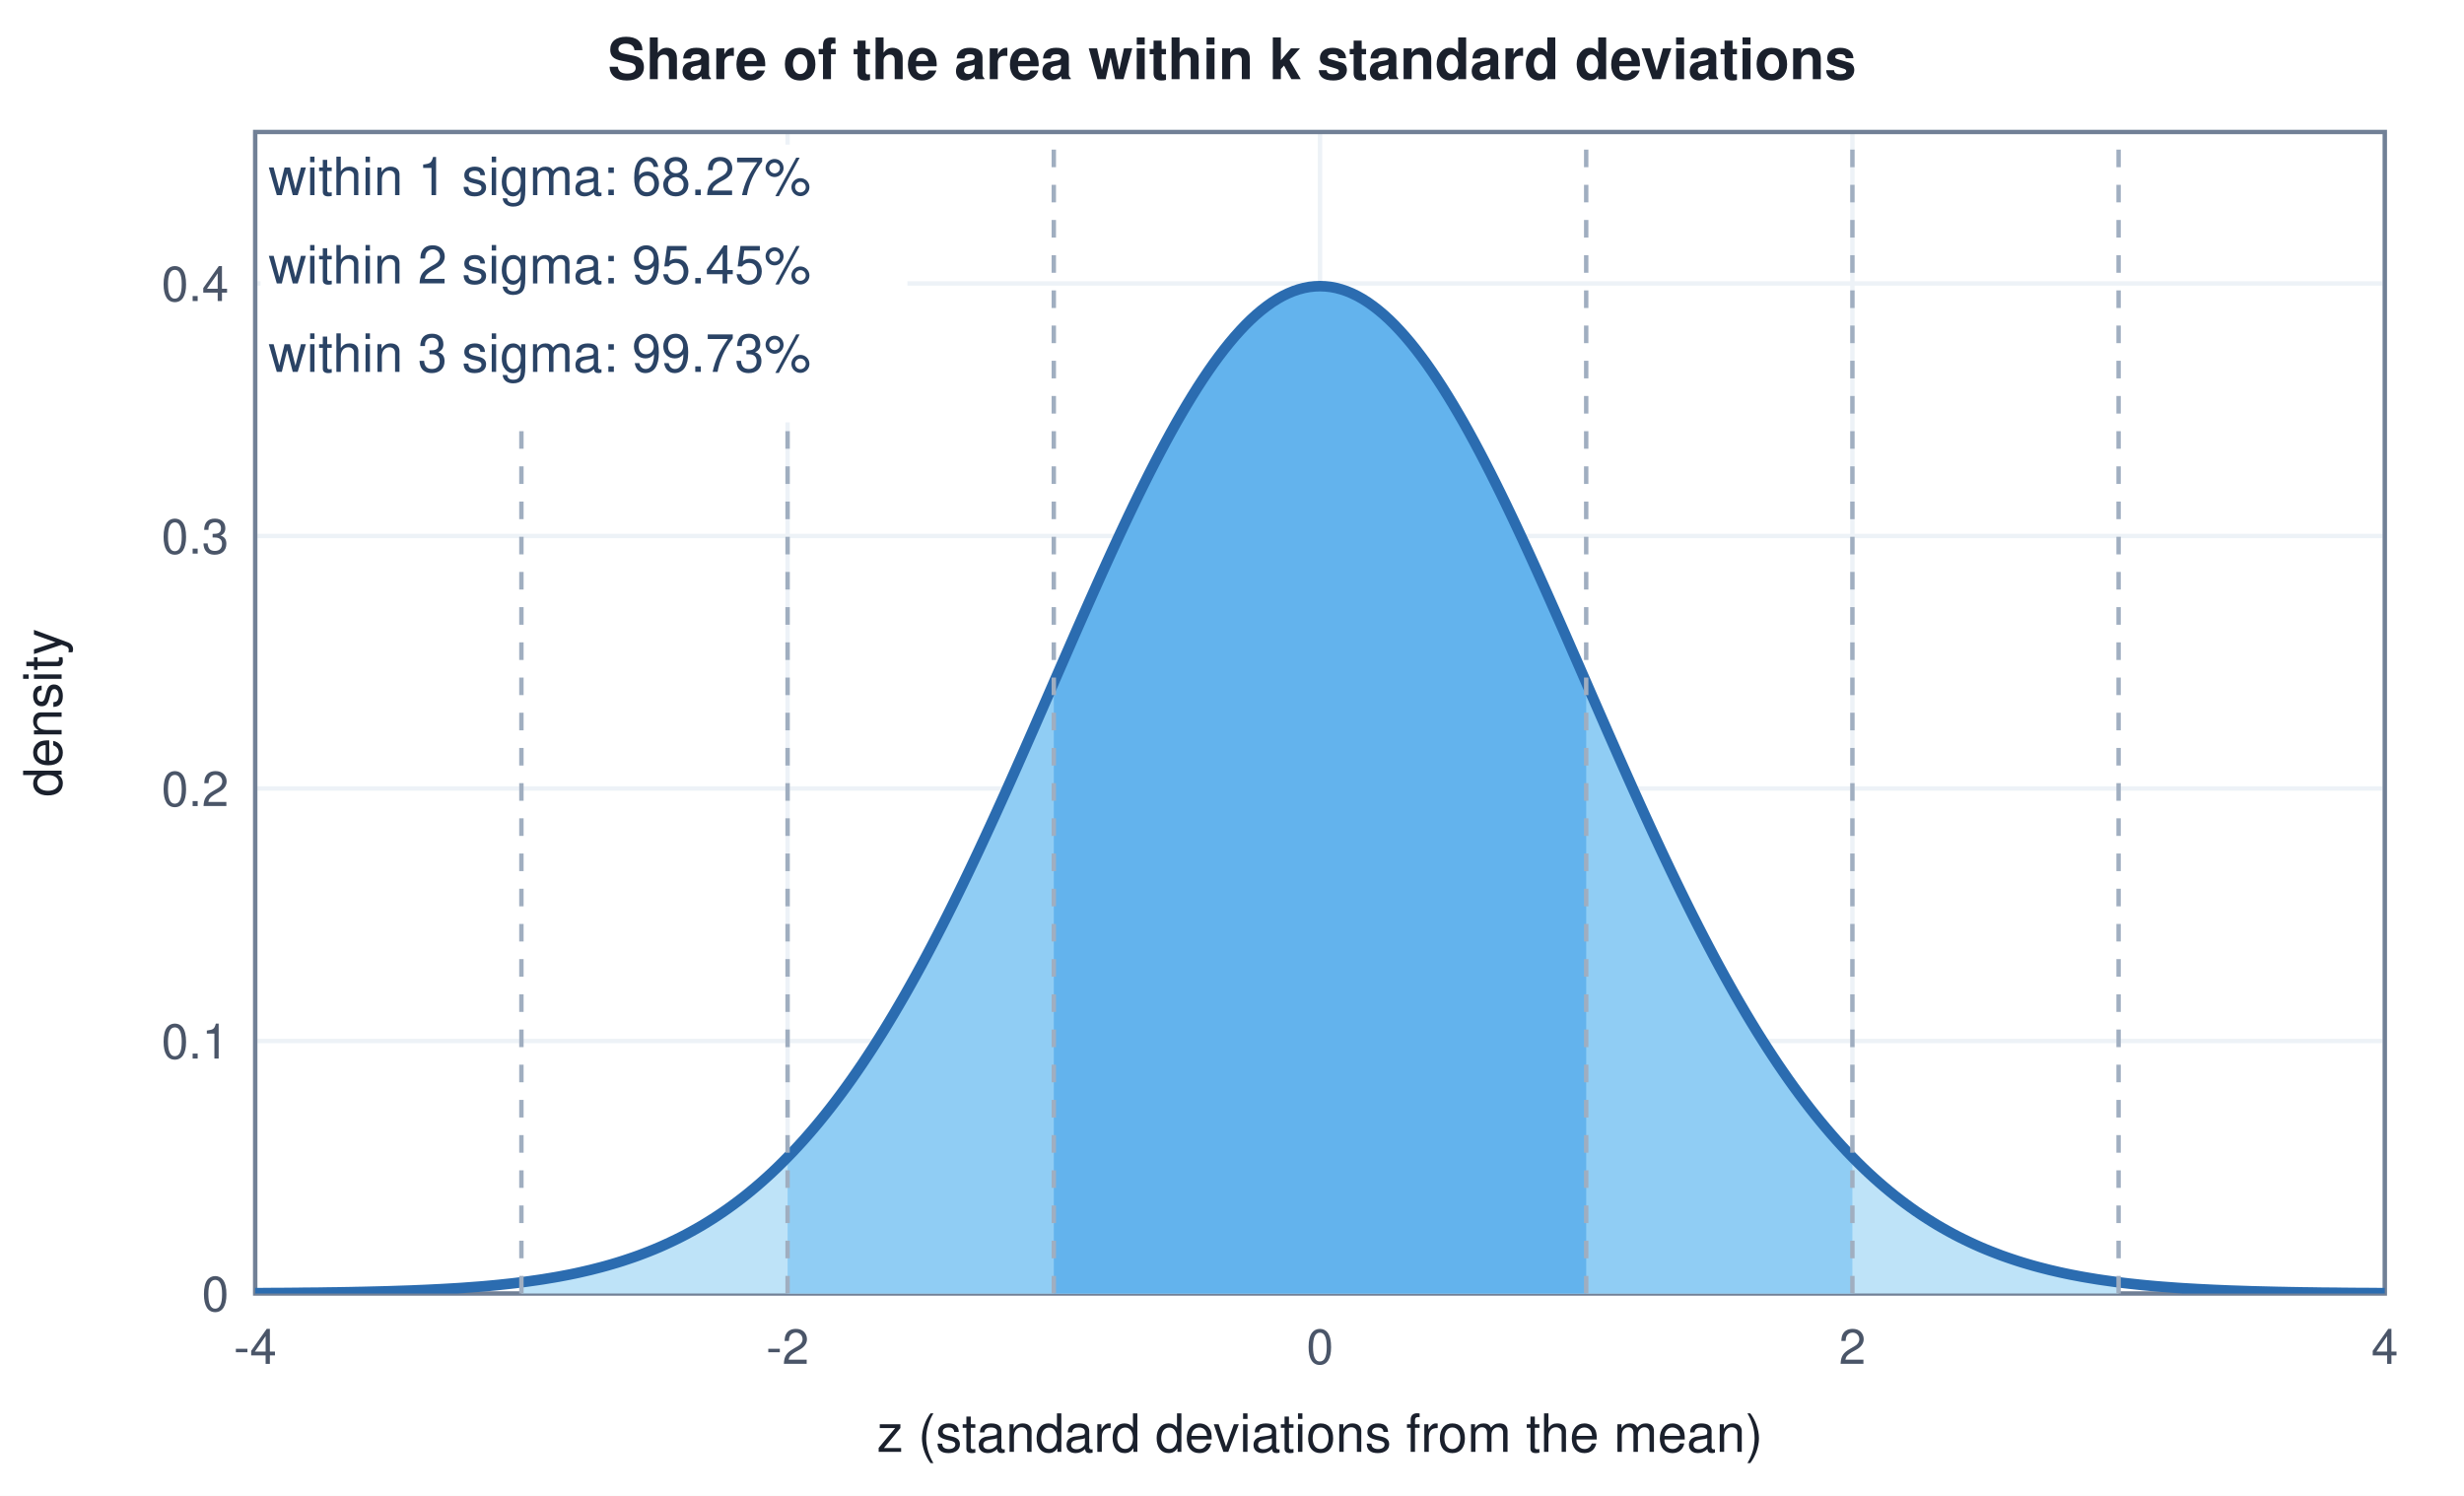
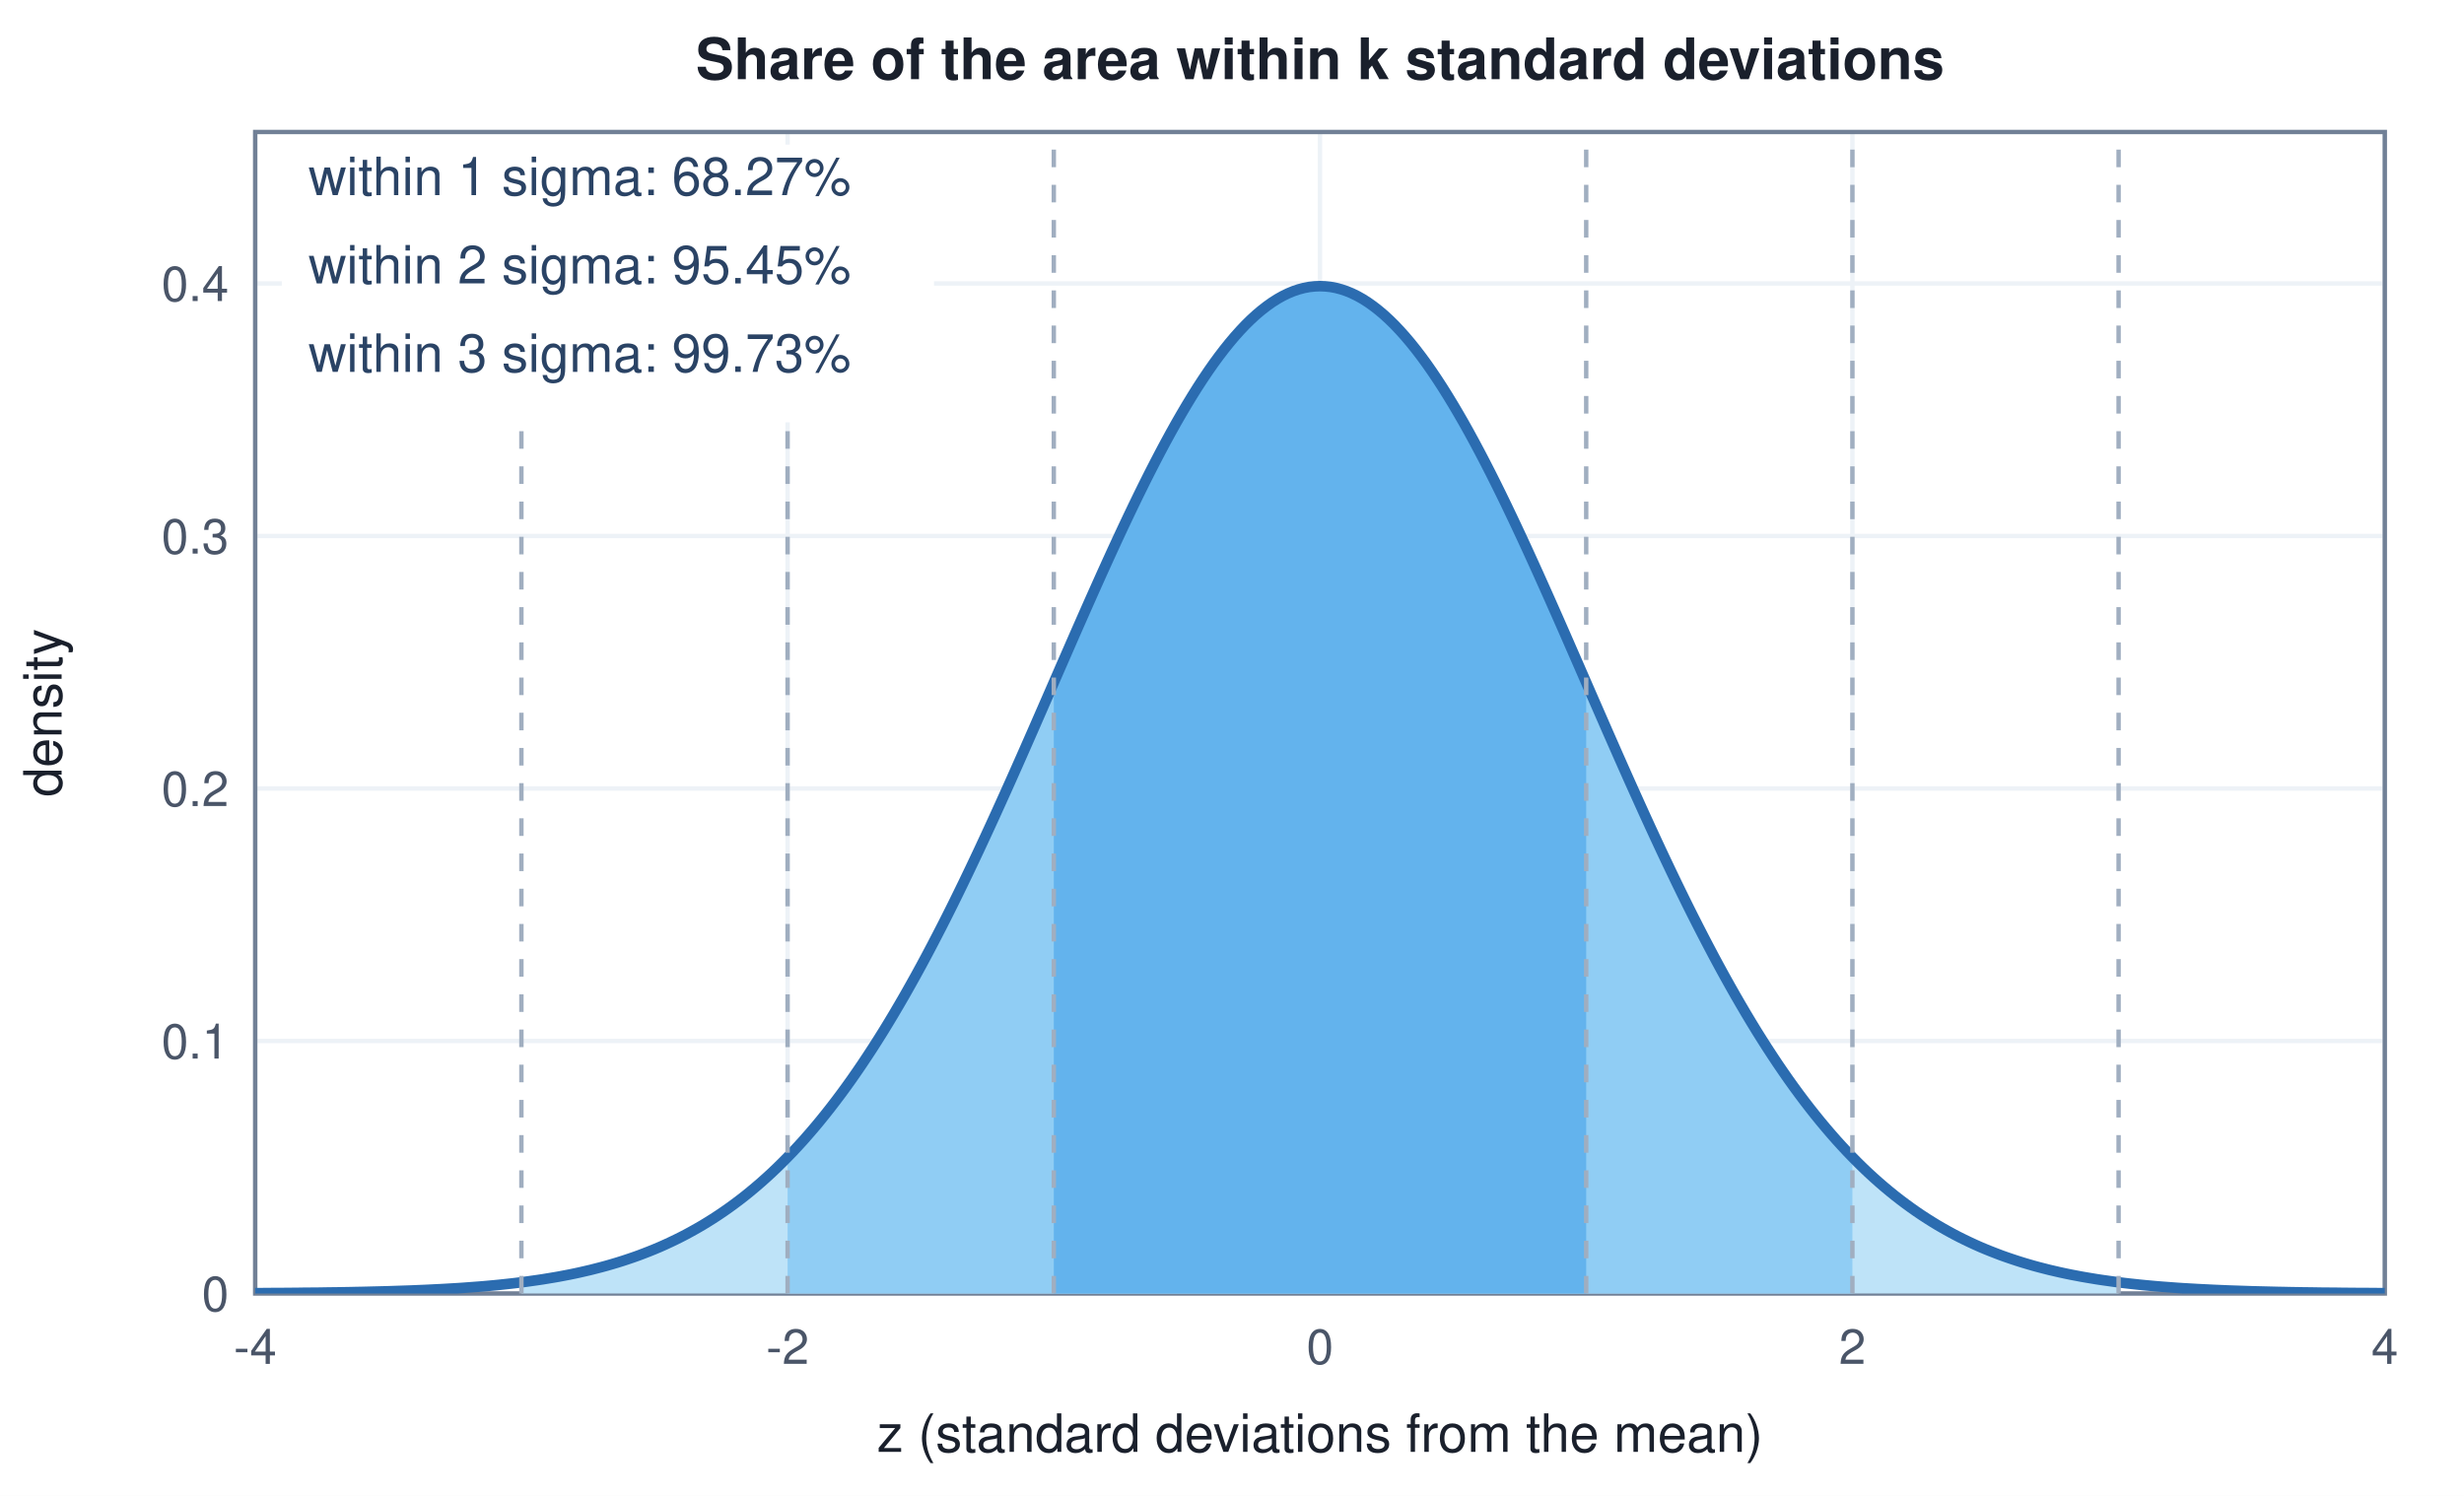
<svg xmlns="http://www.w3.org/2000/svg" viewBox="0 0 560 340" width="560" height="340">
  <defs>
    <marker id="arrow" viewBox="0 0 10 10" refX="9" refY="5" markerWidth="7" markerHeight="7" orient="auto-start-reverse">
      <path d="M0,0 L10,5 L0,10 z" fill="#4a5568" />
    </marker>
  </defs>
  <rect width="560" height="340" fill="#ffffff" />
  <line x1="58" y1="294" x2="58" y2="30" stroke="#edf2f7" />
  <text x="58" y="310" font-family="Helvetica, Arial, sans-serif" font-size="11" fill="#4a5568" text-anchor="middle">-4</text>
  <line x1="179" y1="294" x2="179" y2="30" stroke="#edf2f7" />
  <text x="179" y="310" font-family="Helvetica, Arial, sans-serif" font-size="11" fill="#4a5568" text-anchor="middle">-2</text>
  <line x1="300" y1="294" x2="300" y2="30" stroke="#edf2f7" />
  <text x="300" y="310" font-family="Helvetica, Arial, sans-serif" font-size="11" fill="#4a5568" text-anchor="middle">0</text>
  <line x1="421" y1="294" x2="421" y2="30" stroke="#edf2f7" />
  <text x="421" y="310" font-family="Helvetica, Arial, sans-serif" font-size="11" fill="#4a5568" text-anchor="middle">2</text>
  <line x1="542" y1="294" x2="542" y2="30" stroke="#edf2f7" />
  <text x="542" y="310" font-family="Helvetica, Arial, sans-serif" font-size="11" fill="#4a5568" text-anchor="middle">4</text>
  <line x1="58" y1="294" x2="542" y2="294" stroke="#edf2f7" />
  <text x="52" y="298" font-family="Helvetica, Arial, sans-serif" font-size="11" fill="#4a5568" text-anchor="end">0</text>
  <line x1="58" y1="236.61" x2="542" y2="236.61" stroke="#edf2f7" />
  <text x="52" y="240.61" font-family="Helvetica, Arial, sans-serif" font-size="11" fill="#4a5568" text-anchor="end">0.1</text>
  <line x1="58" y1="179.22" x2="542" y2="179.22" stroke="#edf2f7" />
  <text x="52" y="183.22" font-family="Helvetica, Arial, sans-serif" font-size="11" fill="#4a5568" text-anchor="end">0.2</text>
  <line x1="58" y1="121.83" x2="542" y2="121.83" stroke="#edf2f7" />
  <text x="52" y="125.83" font-family="Helvetica, Arial, sans-serif" font-size="11" fill="#4a5568" text-anchor="end">0.3</text>
  <line x1="58" y1="64.43" x2="542" y2="64.43" stroke="#edf2f7" />
  <text x="52" y="68.43" font-family="Helvetica, Arial, sans-serif" font-size="11" fill="#4a5568" text-anchor="end">0.4</text>
  <rect x="58" y="30" width="484" height="264" fill="none" stroke="#718096" />
  <clipPath id="plot">
    <rect x="58" y="30" width="484" height="264" />
  </clipPath>
  <g clip-path="url(#plot)">
    <polygon points="118.5,294 118.5,291.46 121.52,291.05 124.55,290.58 127.57,290.06 130.6,289.46 133.62,288.78 136.65,288.02 139.68,287.16 142.7,286.2 145.73,285.13 148.75,283.94 151.77,282.62 154.8,281.15 157.82,279.53 160.85,277.74 163.88,275.78 166.9,273.64 169.93,271.3 172.95,268.76 175.98,266 179,263.01 182.02,259.8 185.05,256.34 188.07,252.64 191.1,248.69 194.12,244.48 197.15,240.02 200.18,235.31 203.2,230.34 206.23,225.13 209.25,219.67 212.27,213.98 215.3,208.07 218.32,201.95 221.35,195.65 224.38,189.18 227.4,182.55 230.43,175.81 233.45,168.97 236.48,162.07 239.5,155.13 242.52,148.19 245.55,141.29 248.57,134.46 251.6,127.74 254.62,121.17 257.65,114.79 260.68,108.64 263.7,102.76 266.73,97.18 269.75,91.95 272.77,87.09 275.8,82.64 278.82,78.64 281.85,75.12 284.88,72.09 287.9,69.58 290.93,67.6 293.95,66.18 296.98,65.33 300,65.04 303.02,65.33 306.05,66.18 309.08,67.6 312.1,69.58 315.12,72.09 318.15,75.12 321.17,78.64 324.2,82.64 327.23,87.09 330.25,91.95 333.27,97.18 336.3,102.76 339.33,108.64 342.35,114.79 345.38,121.17 348.4,127.74 351.42,134.46 354.45,141.29 357.48,148.19 360.5,155.13 363.52,162.07 366.55,168.97 369.58,175.81 372.6,182.55 375.62,189.18 378.65,195.65 381.67,201.95 384.7,208.07 387.73,213.98 390.75,219.67 393.77,225.13 396.8,230.34 399.83,235.31 402.85,240.02 405.88,244.48 408.9,248.69 411.92,252.64 414.95,256.34 417.98,259.8 421,263.01 424.02,266 427.05,268.76 430.08,271.3 433.1,273.64 436.12,275.78 439.15,277.74 442.17,279.53 445.2,281.15 448.23,282.62 451.25,283.94 454.27,285.13 457.3,286.2 460.33,287.16 463.35,288.02 466.38,288.78 469.4,289.46 472.42,290.06 475.45,290.58 478.48,291.05 481.5,291.46 481.5,294" fill="#bee3f8" stroke="none" />
    <polygon points="179,294 179,263.01 181.02,260.9 183.03,258.67 185.05,256.34 187.07,253.9 189.08,251.35 191.1,248.69 193.12,245.91 195.13,243.03 197.15,240.02 199.17,236.91 201.18,233.68 203.2,230.34 205.22,226.89 207.23,223.33 209.25,219.67 211.27,215.9 213.28,212.03 215.3,208.07 217.32,204.01 219.33,199.87 221.35,195.65 223.37,191.35 225.38,186.98 227.4,182.55 229.42,178.07 231.43,173.54 233.45,168.97 235.47,164.37 237.48,159.76 239.5,155.13 241.52,150.5 243.53,145.89 245.55,141.29 247.57,136.73 249.58,132.21 251.6,127.74 253.62,123.34 255.63,119.02 257.65,114.79 259.67,110.66 261.68,106.65 263.7,102.76 265.72,99 267.73,95.4 269.75,91.95 271.77,88.66 273.78,85.56 275.8,82.64 277.82,79.93 279.83,77.41 281.85,75.12 283.87,73.04 285.88,71.19 287.9,69.58 289.92,68.2 291.93,67.07 293.95,66.18 295.97,65.55 297.98,65.17 300,65.04 302.02,65.17 304.03,65.55 306.05,66.18 308.07,67.07 310.08,68.2 312.1,69.58 314.12,71.19 316.13,73.04 318.15,75.12 320.17,77.41 322.18,79.93 324.2,82.64 326.22,85.56 328.23,88.66 330.25,91.95 332.27,95.4 334.28,99 336.3,102.76 338.32,106.65 340.33,110.66 342.35,114.79 344.37,119.02 346.38,123.34 348.4,127.74 350.42,132.21 352.43,136.73 354.45,141.29 356.47,145.89 358.48,150.5 360.5,155.13 362.52,159.76 364.53,164.37 366.55,168.97 368.57,173.54 370.58,178.07 372.6,182.55 374.62,186.98 376.63,191.35 378.65,195.65 380.67,199.87 382.68,204.01 384.7,208.07 386.72,212.03 388.73,215.9 390.75,219.67 392.77,223.33 394.78,226.89 396.8,230.34 398.82,233.68 400.83,236.91 402.85,240.02 404.87,243.03 406.88,245.91 408.9,248.69 410.92,251.35 412.93,253.9 414.95,256.34 416.97,258.67 418.98,260.9 421,263.01 421,294" fill="#90cdf4" stroke="none" />
    <polygon points="239.5,294 239.5,155.13 240.51,152.82 241.52,150.5 242.52,148.19 243.53,145.89 244.54,143.58 245.55,141.29 246.56,139 247.57,136.73 248.57,134.46 249.58,132.21 250.59,129.97 251.6,127.74 252.61,125.53 253.62,123.34 254.62,121.17 255.63,119.02 256.64,116.9 257.65,114.79 258.66,112.72 259.67,110.66 260.68,108.64 261.68,106.65 262.69,104.69 263.7,102.76 264.71,100.86 265.72,99 266.73,97.18 267.73,95.4 268.74,93.65 269.75,91.95 270.76,90.28 271.77,88.66 272.77,87.09 273.78,85.56 274.79,84.08 275.8,82.64 276.81,81.26 277.82,79.93 278.82,78.64 279.83,77.41 280.84,76.24 281.85,75.12 282.86,74.05 283.87,73.04 284.88,72.09 285.88,71.19 286.89,70.35 287.9,69.58 288.91,68.86 289.92,68.2 290.93,67.6 291.93,67.07 292.94,66.59 293.95,66.18 294.96,65.84 295.97,65.55 296.98,65.33 297.98,65.17 298.99,65.07 300,65.04 301.01,65.07 302.02,65.17 303.02,65.33 304.03,65.55 305.04,65.84 306.05,66.18 307.06,66.59 308.07,67.07 309.08,67.6 310.08,68.2 311.09,68.86 312.1,69.58 313.11,70.35 314.12,71.19 315.12,72.09 316.13,73.04 317.14,74.05 318.15,75.12 319.16,76.24 320.17,77.41 321.17,78.64 322.18,79.93 323.19,81.26 324.2,82.64 325.21,84.08 326.22,85.56 327.23,87.09 328.23,88.66 329.24,90.28 330.25,91.95 331.26,93.65 332.27,95.4 333.27,97.18 334.28,99 335.29,100.86 336.3,102.76 337.31,104.69 338.32,106.65 339.33,108.64 340.33,110.66 341.34,112.72 342.35,114.79 343.36,116.9 344.37,119.02 345.38,121.17 346.38,123.34 347.39,125.53 348.4,127.74 349.41,129.97 350.42,132.21 351.42,134.46 352.43,136.73 353.44,139 354.45,141.29 355.46,143.58 356.47,145.89 357.48,148.19 358.48,150.5 359.49,152.82 360.5,155.13 360.5,294" fill="#63b3ed" stroke="none" />
    <polyline fill="none" stroke="#2b6cb0" stroke-width="2.4" points="58,293.92 59.21,293.92 60.42,293.91 61.63,293.9 62.84,293.89 64.05,293.89 65.26,293.88 66.47,293.87 67.68,293.86 68.89,293.84 70.1,293.83 71.31,293.82 72.52,293.81 73.73,293.79 74.94,293.77 76.15,293.76 77.36,293.74 78.57,293.72 79.78,293.7 80.99,293.67 82.2,293.65 83.41,293.62 84.62,293.59 85.83,293.56 87.04,293.53 88.25,293.5 89.46,293.46 90.67,293.42 91.88,293.38 93.09,293.34 94.3,293.29 95.51,293.24 96.72,293.19 97.93,293.13 99.14,293.07 100.35,293.01 101.56,292.94 102.77,292.87 103.98,292.8 105.19,292.72 106.4,292.63 107.61,292.54 108.82,292.45 110.03,292.35 111.24,292.24 112.45,292.13 113.66,292.01 114.87,291.88 116.08,291.75 117.29,291.61 118.5,291.46 119.71,291.3 120.92,291.13 122.13,290.96 123.34,290.78 124.55,290.58 125.76,290.38 126.97,290.17 128.18,289.94 129.39,289.71 130.6,289.46 131.81,289.2 133.02,288.92 134.23,288.64 135.44,288.33 136.65,288.02 137.86,287.69 139.07,287.34 140.28,286.98 141.49,286.6 142.7,286.2 143.91,285.79 145.12,285.36 146.33,284.9 147.54,284.43 148.75,283.94 149.96,283.43 151.17,282.89 152.38,282.33 153.59,281.75 154.8,281.15 156.01,280.52 157.22,279.86 158.43,279.18 159.64,278.48 160.85,277.74 162.06,276.98 163.27,276.19 164.48,275.37 165.69,274.52 166.9,273.64 168.11,272.73 169.32,271.79 170.53,270.81 171.74,269.8 172.95,268.76 174.16,267.68 175.37,266.57 176.58,265.42 177.79,264.23 179,263.01 180.21,261.76 181.42,260.46 182.63,259.13 183.84,257.75 185.05,256.34 186.26,254.89 187.47,253.4 188.68,251.87 189.89,250.3 191.1,248.69 192.31,247.04 193.52,245.35 194.73,243.61 195.94,241.84 197.15,240.02 198.36,238.17 199.57,236.27 200.78,234.34 201.99,232.36 203.2,230.34 204.41,228.28 205.62,226.19 206.83,224.05 208.04,221.88 209.25,219.67 210.46,217.42 211.67,215.13 212.88,212.81 214.09,210.46 215.3,208.07 216.51,205.65 217.72,203.19 218.93,200.71 220.14,198.19 221.35,195.65 222.56,193.08 223.77,190.48 224.98,187.86 226.19,185.22 227.4,182.55 228.61,179.87 229.82,177.17 231.03,174.45 232.24,171.72 233.45,168.97 234.66,166.22 235.87,163.45 237.08,160.68 238.29,157.91 239.5,155.13 240.71,152.35 241.92,149.58 243.13,146.81 244.34,144.04 245.55,141.29 246.76,138.55 247.97,135.82 249.18,133.11 250.39,130.41 251.6,127.74 252.81,125.09 254.02,122.47 255.23,119.88 256.44,117.32 257.65,114.79 258.86,112.3 260.07,109.85 261.28,107.44 262.49,105.08 263.7,102.76 264.91,100.49 266.12,98.27 267.33,96.1 268.54,94 269.75,91.95 270.96,89.96 272.17,88.03 273.38,86.17 274.59,84.37 275.8,82.64 277.01,80.99 278.22,79.41 279.43,77.9 280.64,76.47 281.85,75.12 283.06,73.84 284.27,72.65 285.48,71.54 286.69,70.52 287.9,69.58 289.11,68.72 290.32,67.95 291.53,67.27 292.74,66.68 293.95,66.18 295.16,65.77 296.37,65.45 297.58,65.22 298.79,65.09 300,65.04 301.21,65.09 302.42,65.22 303.63,65.45 304.84,65.77 306.05,66.18 307.26,66.68 308.47,67.27 309.68,67.95 310.89,68.72 312.1,69.58 313.31,70.52 314.52,71.54 315.73,72.65 316.94,73.84 318.15,75.12 319.36,76.47 320.57,77.9 321.78,79.41 322.99,80.99 324.2,82.64 325.41,84.37 326.62,86.17 327.83,88.03 329.04,89.96 330.25,91.95 331.46,94 332.67,96.1 333.88,98.27 335.09,100.49 336.3,102.76 337.51,105.08 338.72,107.44 339.93,109.85 341.14,112.3 342.35,114.79 343.56,117.32 344.77,119.88 345.98,122.47 347.19,125.09 348.4,127.74 349.61,130.41 350.82,133.11 352.03,135.82 353.24,138.55 354.45,141.29 355.66,144.04 356.87,146.81 358.08,149.58 359.29,152.35 360.5,155.13 361.71,157.91 362.92,160.68 364.13,163.45 365.34,166.22 366.55,168.97 367.76,171.72 368.97,174.45 370.18,177.17 371.39,179.87 372.6,182.55 373.81,185.22 375.02,187.86 376.23,190.48 377.44,193.08 378.65,195.65 379.86,198.19 381.07,200.71 382.28,203.19 383.49,205.65 384.7,208.07 385.91,210.46 387.12,212.81 388.33,215.13 389.54,217.42 390.75,219.67 391.96,221.88 393.17,224.05 394.38,226.19 395.59,228.28 396.8,230.34 398.01,232.36 399.22,234.34 400.43,236.27 401.64,238.17 402.85,240.02 404.06,241.84 405.27,243.61 406.48,245.35 407.69,247.04 408.9,248.69 410.11,250.3 411.32,251.87 412.53,253.4 413.74,254.89 414.95,256.34 416.16,257.75 417.37,259.13 418.58,260.46 419.79,261.76 421,263.01 422.21,264.23 423.42,265.42 424.63,266.57 425.84,267.68 427.05,268.76 428.26,269.8 429.47,270.81 430.68,271.79 431.89,272.73 433.1,273.64 434.31,274.52 435.52,275.37 436.73,276.19 437.94,276.98 439.15,277.74 440.36,278.48 441.57,279.18 442.78,279.86 443.99,280.52 445.2,281.15 446.41,281.75 447.62,282.33 448.83,282.89 450.04,283.43 451.25,283.94 452.46,284.43 453.67,284.9 454.88,285.36 456.09,285.79 457.3,286.2 458.51,286.6 459.72,286.98 460.93,287.34 462.14,287.69 463.35,288.02 464.56,288.33 465.77,288.64 466.98,288.92 468.19,289.2 469.4,289.46 470.61,289.71 471.82,289.94 473.03,290.17 474.24,290.38 475.45,290.58 476.66,290.78 477.87,290.96 479.08,291.13 480.29,291.3 481.5,291.46 482.71,291.61 483.92,291.75 485.13,291.88 486.34,292.01 487.55,292.13 488.76,292.24 489.97,292.35 491.18,292.45 492.39,292.54 493.6,292.63 494.81,292.72 496.02,292.8 497.23,292.87 498.44,292.94 499.65,293.01 500.86,293.07 502.07,293.13 503.28,293.19 504.49,293.24 505.7,293.29 506.91,293.34 508.12,293.38 509.33,293.42 510.54,293.46 511.75,293.5 512.96,293.53 514.17,293.56 515.38,293.59 516.59,293.62 517.8,293.65 519.01,293.67 520.22,293.7 521.43,293.72 522.64,293.74 523.85,293.76 525.06,293.77 526.27,293.79 527.48,293.81 528.69,293.82 529.9,293.83 531.11,293.84 532.32,293.86 533.53,293.87 534.74,293.88 535.95,293.89 537.16,293.89 538.37,293.9 539.58,293.91 540.79,293.92 542,293.92" />
    <line x1="481.5" y1="294" x2="481.5" y2="30" stroke="#a0aec0" stroke-dasharray="4 4" />
    <line x1="118.5" y1="294" x2="118.5" y2="30" stroke="#a0aec0" stroke-dasharray="4 4" />
    <line x1="421" y1="294" x2="421" y2="30" stroke="#a0aec0" stroke-dasharray="4 4" />
    <line x1="179" y1="294" x2="179" y2="30" stroke="#a0aec0" stroke-dasharray="4 4" />
    <line x1="360.5" y1="294" x2="360.5" y2="30" stroke="#a0aec0" stroke-dasharray="4 4" />
    <line x1="239.5" y1="294" x2="239.5" y2="30" stroke="#a0aec0" stroke-dasharray="4 4" />
-     <rect x="59.21" y="32.87" width="147.02" height="63.13" fill="#ffffff" />
-     <text x="61.02" y="44.35" font-family="Helvetica, Arial, sans-serif" font-size="12" fill="#2a4365" text-anchor="start">within 1 sigma: 68.27%</text>
-     <text x="61.02" y="64.43" font-family="Helvetica, Arial, sans-serif" font-size="12" fill="#2a4365" text-anchor="start">within 2 sigma: 95.45%</text>
-     <text x="61.02" y="84.52" font-family="Helvetica, Arial, sans-serif" font-size="12" fill="#2a4365" text-anchor="start">within 3 sigma: 99.73%</text>
+     <rect x="64.05" y="32.87" width="148.22" height="63.13" fill="#ffffff" />
+     <text x="70.1" y="44.35" font-family="Helvetica, Arial, sans-serif" font-size="12" fill="#2a4365" stroke="#ffffff" stroke-width="3" stroke-linejoin="round" paint-order="stroke" text-anchor="start">within 1 sigma: 68.27%</text>
+     <text x="70.1" y="64.43" font-family="Helvetica, Arial, sans-serif" font-size="12" fill="#2a4365" stroke="#ffffff" stroke-width="3" stroke-linejoin="round" paint-order="stroke" text-anchor="start">within 2 sigma: 95.45%</text>
+     <text x="70.1" y="84.52" font-family="Helvetica, Arial, sans-serif" font-size="12" fill="#2a4365" stroke="#ffffff" stroke-width="3" stroke-linejoin="round" paint-order="stroke" text-anchor="start">within 3 sigma: 99.73%</text>
  </g>
  <text x="300" y="330" font-family="Helvetica, Arial, sans-serif" font-size="12" fill="#1a202c" text-anchor="middle">z (standard deviations from the mean)</text>
  <text x="14" y="162" font-family="Helvetica, Arial, sans-serif" font-size="12" fill="#1a202c" text-anchor="middle" transform="rotate(-90 14 162)">density</text>
-   <text x="280" y="18" font-family="Helvetica, Arial, sans-serif" font-size="13" font-weight="bold" fill="#1a202c" text-anchor="middle">Share of the area within k standard deviations</text>
+   <text x="300" y="18" font-family="Helvetica, Arial, sans-serif" font-size="13" font-weight="bold" fill="#1a202c" text-anchor="middle">Share of the area within k standard deviations</text>
</svg>
